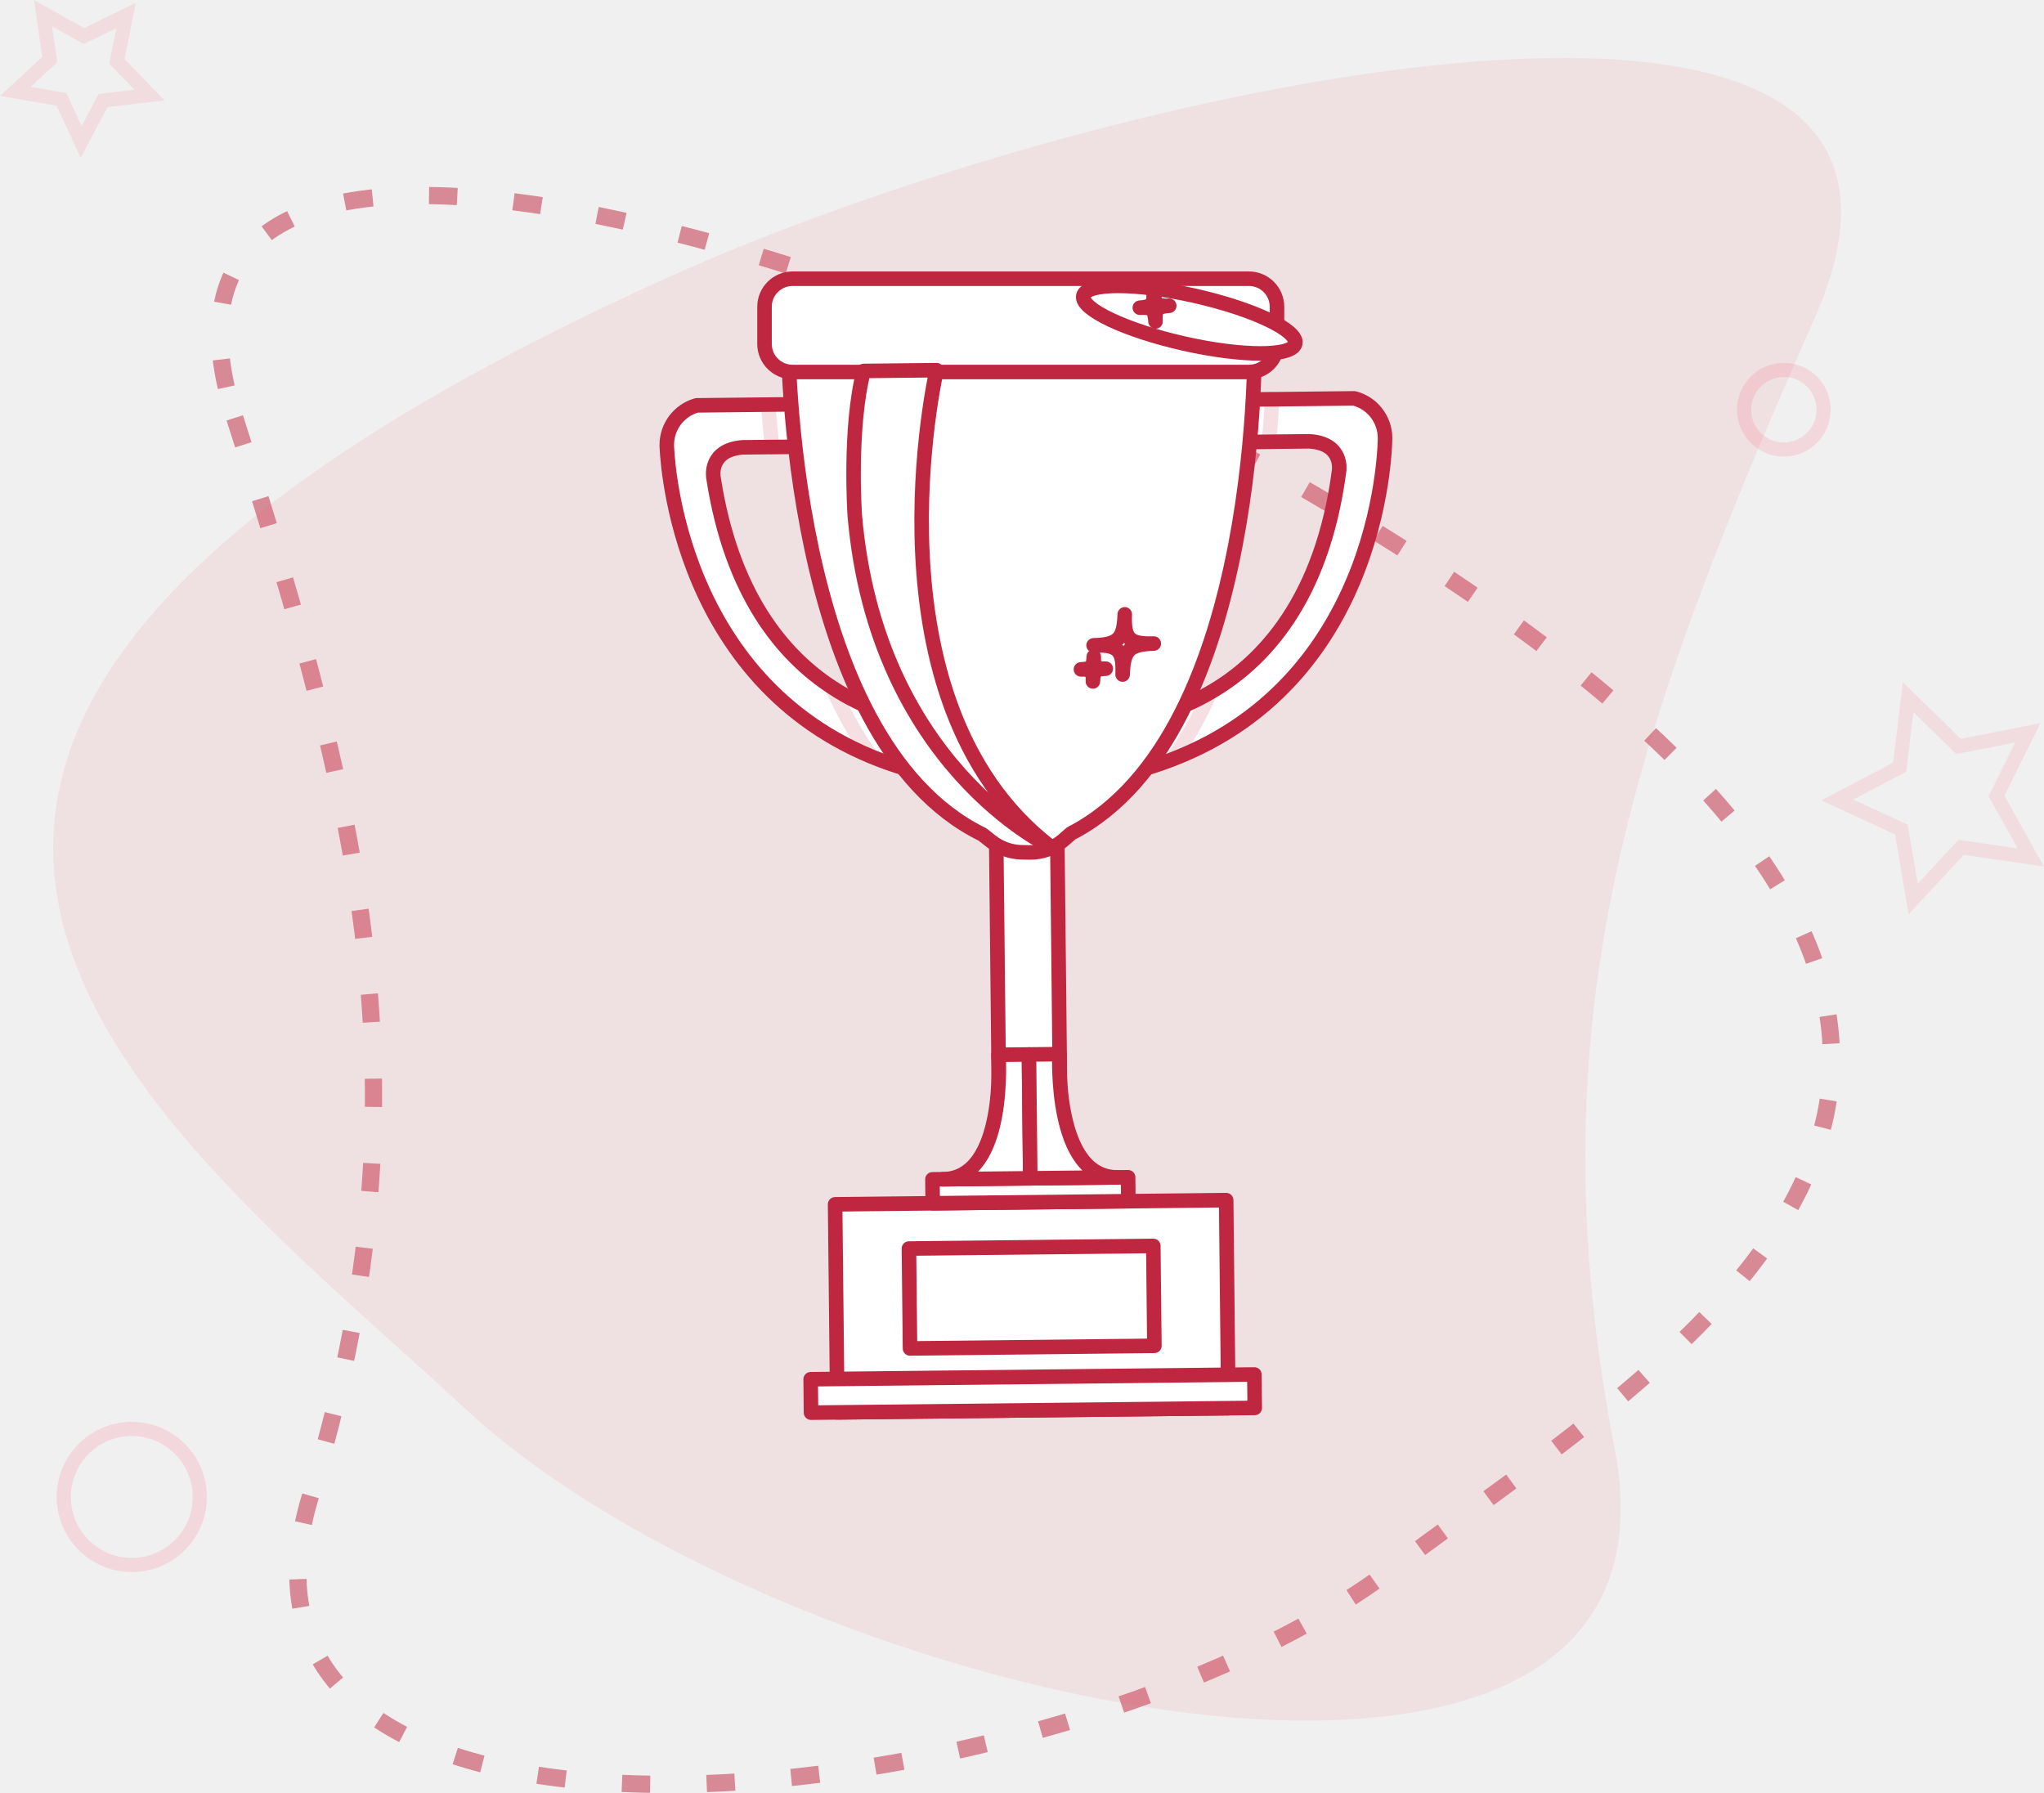
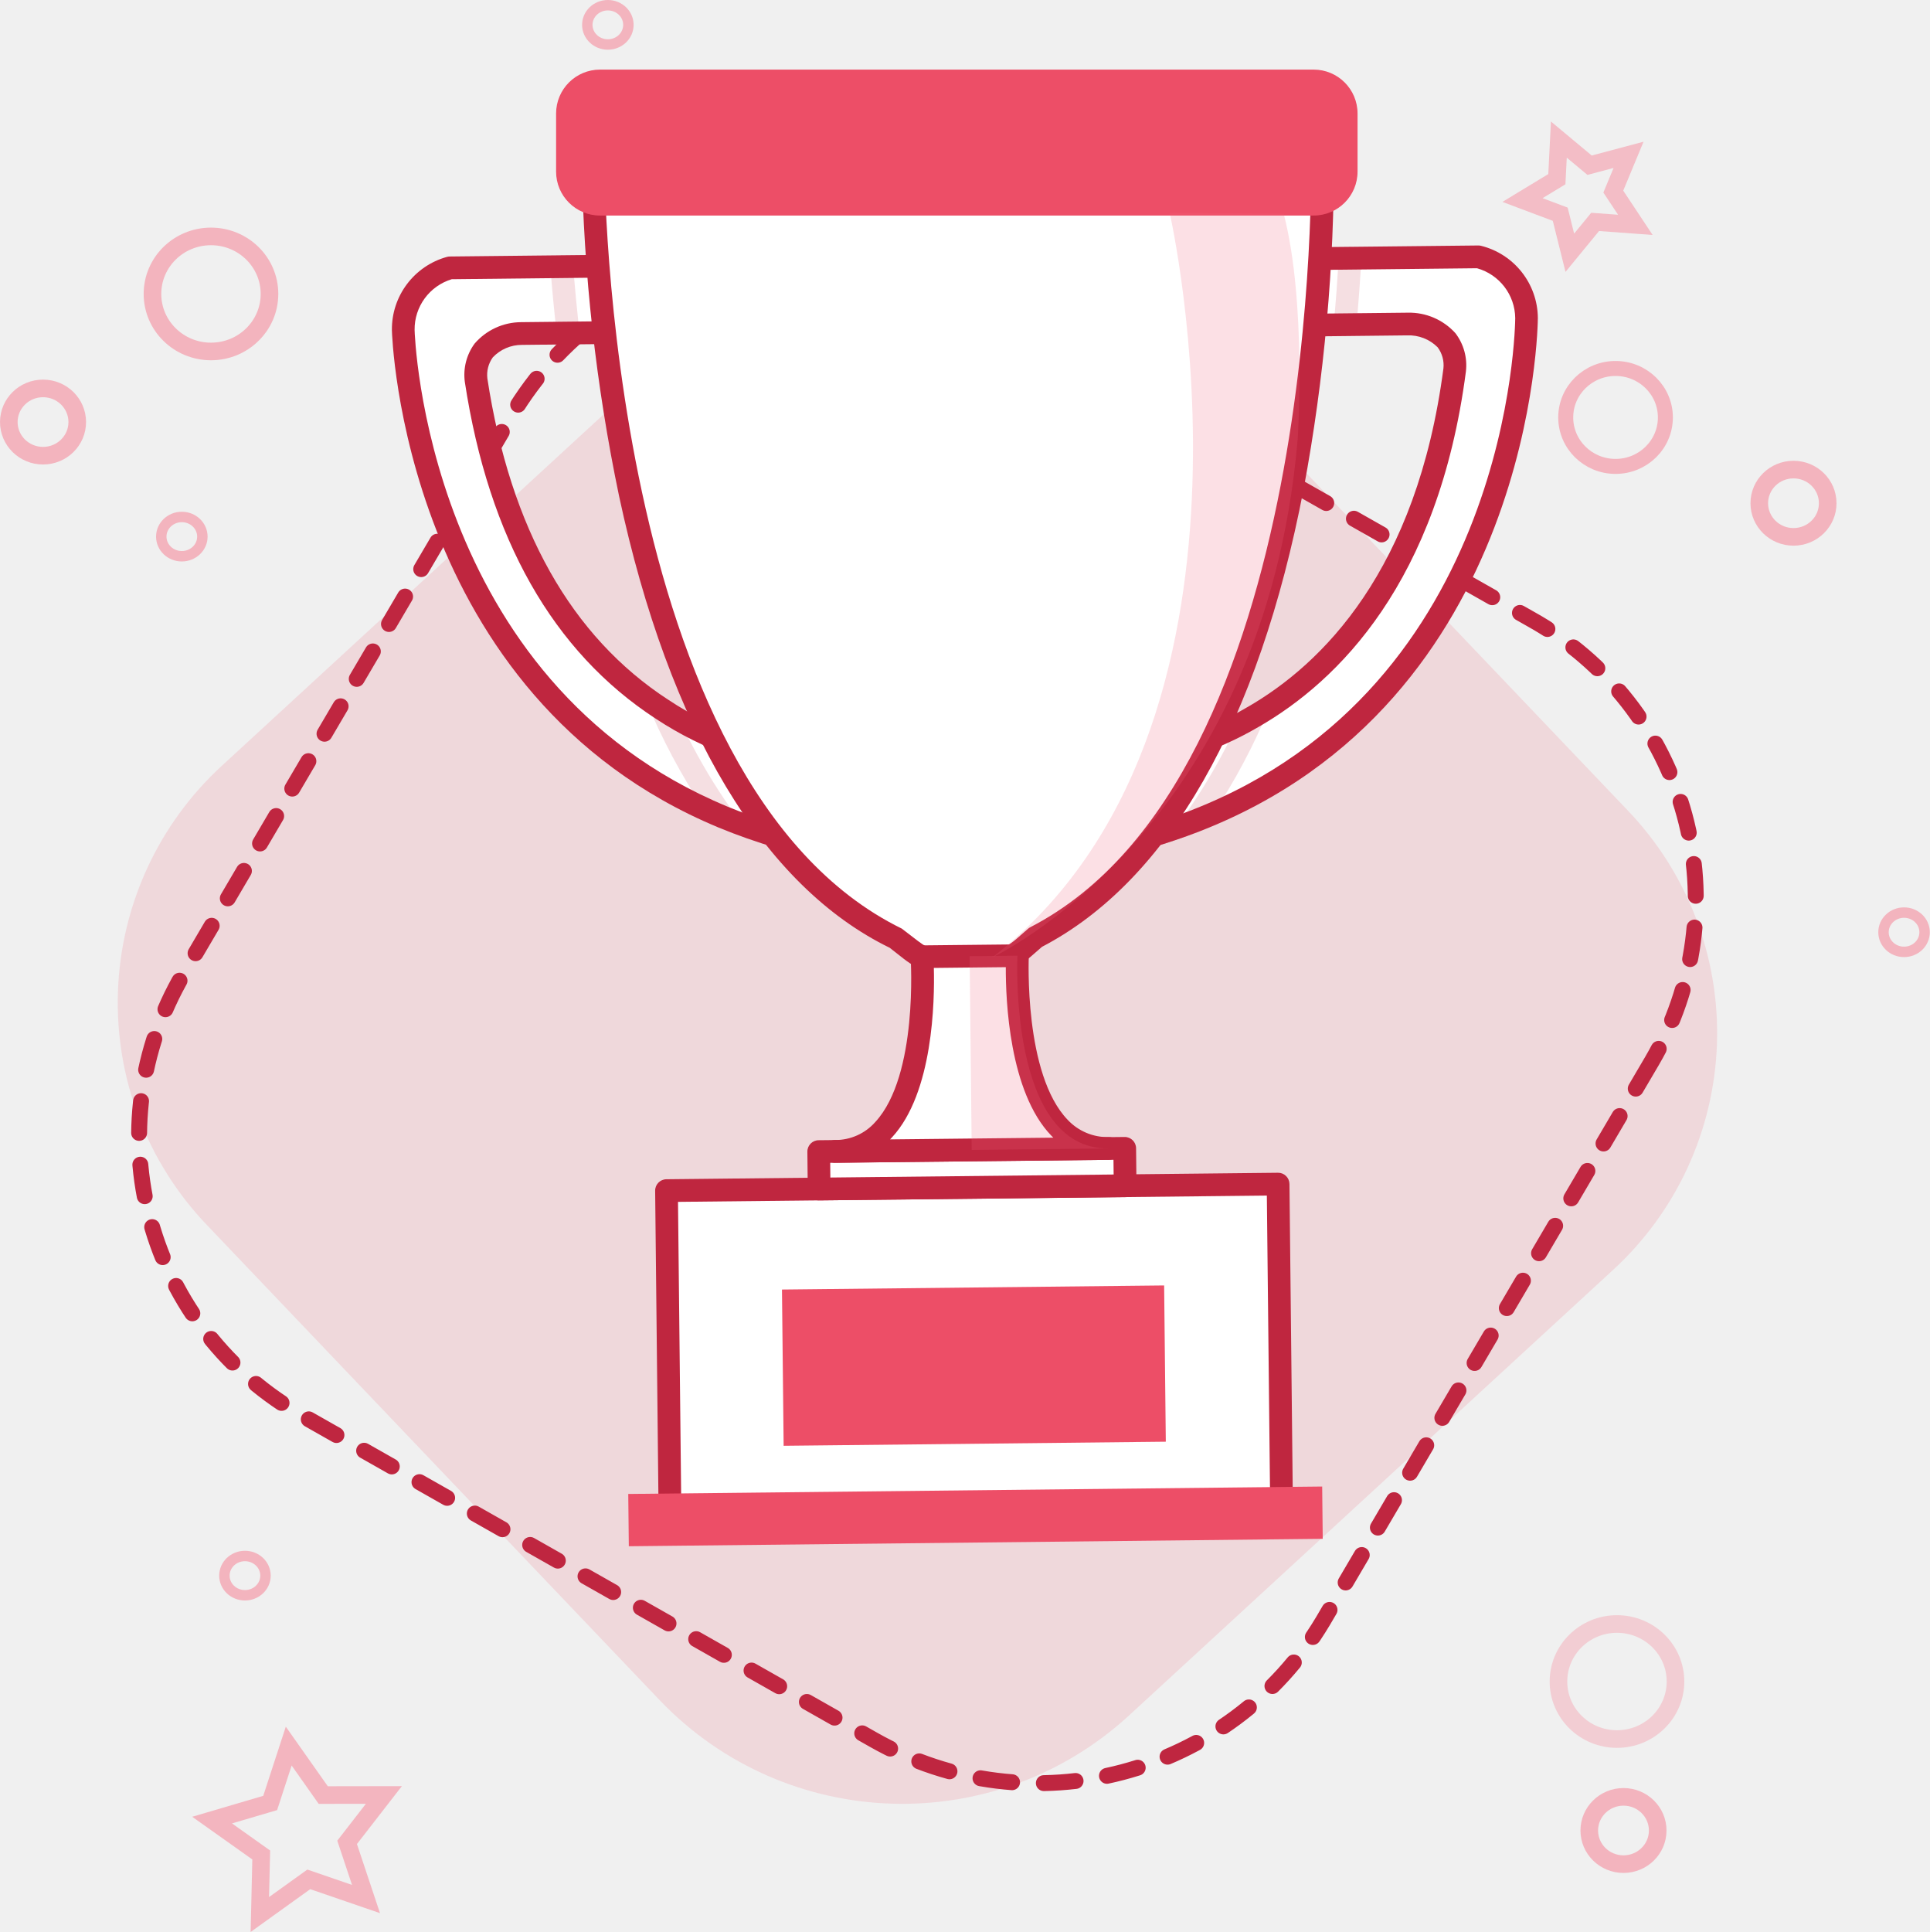
- <svg xmlns="http://www.w3.org/2000/svg" width="169.422" height="148.613" viewBox="0 0 169.422 148.613">
+ <svg xmlns="http://www.w3.org/2000/svg" width="118.893" height="119" viewBox="0 0 118.893 119">
  <defs>
    <style>
-             .cls-1,.cls-3,.cls-4{fill:none;stroke-miterlimit:10}.cls-1,.cls-5,.cls-6{stroke:#bf263f}.cls-1{stroke-width:1.426px;stroke-dasharray:2.341 4.681;opacity:.512}.cls-2{fill:#ed4d67;opacity:.1}.cls-3,.cls-4{stroke:#f7657d;stroke-width:1.17px}.cls-3{opacity:.18}.cls-4{opacity:.14}.cls-5,.cls-6{fill:#fff;stroke-linecap:round;stroke-linejoin:round;stroke-width:1.205px}.cls-6{opacity:.15}
+             .cls-1,.cls-12{fill:#ed4e67}.cls-1,.cls-11{opacity:.15}.cls-2,.cls-3,.cls-4,.cls-5,.cls-6,.cls-7,.cls-8{fill:none}.cls-2,.cls-3,.cls-4,.cls-5,.cls-7,.cls-8{stroke:#f7657d;stroke-miterlimit:10;isolation:isolate}.cls-2,.cls-3,.cls-4,.cls-8{stroke-width:1.085px}.cls-2,.cls-5,.cls-7{opacity:.429}.cls-3{opacity:.418}.cls-4{opacity:.369}.cls-5{stroke-width:.924px}.cls-6{stroke:#bf2640;stroke-linecap:round;stroke-width:.98px;stroke-dasharray:1.96 1.96}.cls-7{stroke-width:.643px}.cls-8{opacity:.25}.cls-9{fill:#fff}.cls-10{fill:#bf263f}.cls-13{fill:#f1647d;opacity:.2}
        </style>
  </defs>
-   <g id="_01" data-name="1" transform="translate(-281.667 -55.092)">
-     <g id="Group_2358" data-name="Group 2358" transform="translate(0 -2.192)">
-       <g id="Group_2354" data-name="Group 2354">
-         <g id="Group_2352" data-name="Group 2352">
-           <path id="Path_826" d="M301.124 91.923c10.873 33.834 16.16 56.833 6.283 89.336-10.607 34.909 61.973 26.781 89.338 6.284 26.017-19.489 70.688-44.273-6.283-89.337-31.954-18.706-100.662-41.52-89.338-6.283z" class="cls-1" data-name="Path 826" />
-           <path id="Path_777" d="M432.088 83.622c-15.262 34.576-23.41 58.314-16.578 93.791 7.339 38.1-68.522 21.435-95.187-3.286-25.353-23.5-69.842-54.685 16.577-93.79 35.871-16.237 111.076-32.724 95.188 3.285z" class="cls-2" data-name="Path 777" />
-         </g>
-         <g id="Group_2356" data-name="Group 2356">
-           <circle id="Ellipse_80" cx="3.297" cy="3.297" r="3.297" class="cls-3" data-name="Ellipse 80" transform="translate(426.228 87.949)" />
-           <path id="Path_823" d="M433.955 123.588l5.172-2.714.7-5.8 4.179 4.08 5.735-1.129-2.589 5.235 2.845 5.1-5.779-.845-3.973 4.283-.983-5.757z" class="cls-4" data-name="Path 823" />
-           <path id="Path_828" d="M285.235 58.376l3.389 1.9 3.495-1.713-.762 3.812 2.708 2.788-3.859.454-1.817 3.437-1.623-3.531-3.83-.663 2.857-2.635z" class="cls-4" data-name="Path 828" />
-           <circle id="Ellipse_81" cx="5.638" cy="5.638" r="5.638" class="cls-3" data-name="Ellipse 81" transform="translate(286.954 175.725)" />
+   <g id="Group_8267" data-name="Group 8267" transform="translate(-351.884 -881.163)">
+     <g id="Group_6942" data-name="Group 6942">
+       <path id="Rectangle_1795" d="M424.253 901.794l27.908 29.282a19.813 19.813 0 0 1-.946 28.352l-29.8 27.423a20.671 20.671 0 0 1-28.855-.93l-27.908-29.282a19.813 19.813 0 0 1 .947-28.352l29.8-27.423a20.669 20.669 0 0 1 28.854.93z" class="cls-1" data-name="Rectangle 1795" />
+       <ellipse id="Ellipse_80" cx="2.108" cy="2.072" class="cls-2" data-name="Ellipse 80" rx="2.108" ry="2.072" transform="translate(449.797 991.839)" />
+       <path id="Path_823" d="M369.672 988.712l2.126 3.016 3.736-.006-2.265 2.919 1.164 3.491-3.525-1.211-3.016 2.166.086-3.668-3.028-2.149 3.579-1.054z" class="cls-3" data-name="Path 823" />
+       <path id="Path_828" d="M452.218 890.7l-.941 2.264 1.359 2.049-2.478-.182-1.56 1.9-.59-2.373-2.325-.874 2.117-1.284.123-2.44 1.895 1.58z" class="cls-4" data-name="Path 828" />
+       <ellipse id="Ellipse_81" cx="3.605" cy="3.543" class="cls-2" data-name="Ellipse 81" rx="3.605" ry="3.543" transform="translate(361.277 895.725)" />
+       <ellipse id="Ellipse_80-2" cx="2.108" cy="2.072" class="cls-2" data-name="Ellipse 80-2" rx="2.108" ry="2.072" transform="translate(352.427 905.087)" />
+       <ellipse id="Ellipse_81-2" cx="3.07" cy="3.016" class="cls-5" data-name="Ellipse 81" rx="3.07" ry="3.016" transform="translate(448.346 903.859)" />
+       <ellipse id="Ellipse_80-2-2" cx="2.108" cy="2.072" class="cls-2" data-name="Ellipse 80-2" rx="2.108" ry="2.072" transform="translate(460.271 910.087)" />
+       <path id="Path_5767" d="M453.653 946.526l-20.271 34.5a20.468 20.468 0 0 1-27.691 7.291L370.58 968.4a19.731 19.731 0 0 1-7.42-27.209l20.272-34.5a20.467 20.467 0 0 1 27.691-7.291l35.111 19.918a19.732 19.732 0 0 1 7.419 27.208z" class="cls-6" data-name="Path 5767" />
+       <ellipse id="Ellipse_80-2-3" cx="1.266" cy="1.21" class="cls-7" data-name="Ellipse 80" rx="1.266" ry="1.21" transform="translate(467.924 937.373)" />
+       <ellipse id="Ellipse_81-3" cx="3.605" cy="3.543" class="cls-8" data-name="Ellipse 81" rx="3.605" ry="3.543" transform="translate(447.899 981.192)" />
+       <ellipse id="Ellipse_80-3" cx="1.266" cy="1.21" class="cls-7" data-name="Ellipse 80" rx="1.266" ry="1.21" transform="translate(388.067 881.484)" />
+       <ellipse id="Ellipse_80-4" cx="1.266" cy="1.21" class="cls-7" data-name="Ellipse 80" rx="1.266" ry="1.21" transform="translate(429.867 896.767)" />
+       <ellipse id="Ellipse_80-5" cx="1.266" cy="1.21" class="cls-7" data-name="Ellipse 80" rx="1.266" ry="1.21" transform="translate(361.82 913.005)" />
+       <ellipse id="Ellipse_80-6" cx="1.266" cy="1.21" class="cls-7" data-name="Ellipse 80" rx="1.266" ry="1.21" transform="translate(365.709 977.003)" />
+     </g>
+     <g id="Success">
+       <g id="Group_8266" data-name="Group 8266">
+         <g id="Group_8265" data-name="Group 8265">
+           <g id="Group_8255" data-name="Group 8255">
+             <path id="Path_5768" d="M445.934 900.753s.06 23.065-20.47 31a36.757 36.757 0 0 1-5.638 1.66l.6-5.343a20.028 20.028 0 0 0 8.66-2.74c5.073-2.918 10.792-8.945 12.424-21.384 0 0 .41-2.635-2.882-2.82l-7.381.079-.19-4.09 11.913-.127a3.96 3.96 0 0 1 2.964 3.765z" class="cls-9" data-name="Path 5768" />
+             <path id="Path_5769" d="M419.827 934.109a.7.7 0 0 1-.7-.778l.6-5.342a.7.7 0 0 1 .68-.623 19.553 19.553 0 0 0 8.327-2.647c4.609-2.651 10.447-8.424 12.078-20.867a1.844 1.844 0 0 0-.358-1.3 2.506 2.506 0 0 0-1.868-.732l-7.334.08h-.008a.7.7 0 0 1-.7-.667l-.189-4.09a.7.7 0 0 1 .691-.733l11.913-.127a.661.661 0 0 1 .17.02 4.618 4.618 0 0 1 3.5 4.441v.007c0 .235-.18 23.638-20.919 31.65a37.629 37.629 0 0 1-5.742 1.692.723.723 0 0 1-.141.016zm1.23-5.385l-.425 3.786a35.548 35.548 0 0 0 4.579-1.414c19.8-7.651 20.022-30.011 20.024-30.338a3.227 3.227 0 0 0-2.356-3.073l-11.089.119.125 2.69 6.7-.072a3.835 3.835 0 0 1 2.933 1.26 3.261 3.261 0 0 1 .648 2.369c-1.7 12.993-7.883 19.073-12.767 21.882a21.472 21.472 0 0 1-8.372 2.791z" class="cls-10" data-name="Path 5769" />
+           </g>
+           <g id="Group_8256" class="cls-11" data-name="Group 8256">
+             <path id="Path_5770" d="M420.426 928.066a20.028 20.028 0 0 0 8.66-2.74 36.931 36.931 0 0 1-3.622 6.423 36.757 36.757 0 0 1-5.638 1.66z" class="cls-9" data-name="Path 5770" />
+             <path id="Path_5771" d="M419.827 934.109a.7.7 0 0 1-.7-.778l.6-5.342a.7.7 0 0 1 .68-.623 19.553 19.553 0 0 0 8.327-2.647.7.7 0 0 1 .988.893 37.7 37.7 0 0 1-3.692 6.544.7.7 0 0 1-.316.246 37.722 37.722 0 0 1-5.744 1.692.723.723 0 0 1-.143.015zm1.23-5.385l-.425 3.786a36.011 36.011 0 0 0 4.384-1.339 34.6 34.6 0 0 0 2.546-4.273 20.933 20.933 0 0 1-6.505 1.826z" class="cls-10" data-name="Path 5771" />
+           </g>
+           <g id="Group_8257" class="cls-11" data-name="Group 8257">
+             <path id="Path_5772" d="M435.056 897.069a117.616 117.616 0 0 1-.3 4.1l-3.507.037-.19-4.09z" class="cls-9" data-name="Path 5772" />
+             <path id="Path_5773" d="M431.247 901.9a.7.7 0 0 1-.7-.667l-.189-4.09a.7.7 0 0 1 .691-.733l4-.043a.666.666 0 0 1 .514.216.709.709 0 0 1 .193.523 113.849 113.849 0 0 1-.305 4.12.7.7 0 0 1-.69.636l-3.506.038zm.543-4.1l.125 2.69 2.2-.024c.083-.947.15-1.849.2-2.693z" class="cls-10" data-name="Path 5773" />
+           </g>
+           <g id="Group_8258" data-name="Group 8258">
+             <path id="Path_5774" d="M403.528 933.583a35.773 35.773 0 0 1-7.117-2.1c-19.27-8.014-19.683-29.988-19.683-29.988a3.959 3.959 0 0 1 2.882-3.832l11.913-.128-.1 4.093-7.381.079c-3.287.255-2.82 2.881-2.82 2.881 1.722 11.267 6.708 17.171 11.455 20.262a20.477 20.477 0 0 0 10.14 3.406z" class="cls-9" data-name="Path 5774" />
+             <path id="Path_5775" d="M403.528 934.283a.632.632 0 0 1-.13-.013 36.665 36.665 0 0 1-7.256-2.141c-19.468-8.1-20.11-30.4-20.113-30.623a4.621 4.621 0 0 1 3.4-4.522.684.684 0 0 1 .168-.022l11.914-.128a.768.768 0 0 1 .506.209.7.7 0 0 1 .2.509l-.1 4.093a.7.7 0 0 1-.691.682l-7.382.079a2.459 2.459 0 0 0-1.8.769 1.855 1.855 0 0 0-.334 1.3c1.413 9.24 5.163 15.9 11.147 19.791a19.874 19.874 0 0 0 9.76 3.293.7.7 0 0 1 .693.606l.714 5.328a.7.7 0 0 1-.695.794zm-23.813-35.922a3.224 3.224 0 0 0-2.288 3.125c.005.209.641 21.609 19.254 29.349a34.638 34.638 0 0 0 6.019 1.865l-.506-3.775a21.687 21.687 0 0 1-9.906-3.491c-6.333-4.123-10.292-11.1-11.766-20.742a3.254 3.254 0 0 1 .6-2.363 3.8 3.8 0 0 1 2.859-1.322l6.751-.074.068-2.692z" class="cls-10" data-name="Path 5775" />
+           </g>
+           <g id="Group_8259" class="cls-11" data-name="Group 8259">
+             <path id="Path_5776" d="M391.523 897.534l-.1 4.093-4.533.049c-.168-1.476-.3-2.852-.39-4.088z" class="cls-9" data-name="Path 5776" />
+             <path id="Path_5777" d="M386.887 902.376a.7.7 0 0 1-.7-.621 111.93 111.93 0 0 1-.393-4.113.7.7 0 0 1 .69-.754l5.027-.054a.768.768 0 0 1 .506.209.7.7 0 0 1 .2.509l-.1 4.093a.7.7 0 0 1-.691.682l-4.534.049zm.367-4.1c.071.844.157 1.743.259 2.689l3.224-.035.068-2.692z" class="cls-10" data-name="Path 5777" />
+           </g>
+           <g id="Group_8260" class="cls-11" data-name="Group 8260">
+             <path id="Path_5778" d="M403.528 933.583a35.773 35.773 0 0 1-7.117-2.1 38.7 38.7 0 0 1-3.737-6.633 20.477 20.477 0 0 0 10.14 3.406z" class="cls-9" data-name="Path 5778" />
+             <path id="Path_5779" d="M403.528 934.283a.639.639 0 0 1-.13-.013 36.665 36.665 0 0 1-7.256-2.141.706.706 0 0 1-.3-.24 39.417 39.417 0 0 1-3.807-6.754.7.7 0 0 1 1.023-.873 19.865 19.865 0 0 0 9.758 3.293.7.7 0 0 1 .693.606l.714 5.328a.7.7 0 0 1-.695.794zm-6.662-3.37a34.884 34.884 0 0 0 5.834 1.787l-.506-3.775a21.3 21.3 0 0 1-7.912-2.332 35.8 35.8 0 0 0 2.584 4.32z" class="cls-10" data-name="Path 5779" />
+           </g>
+           <g id="Group_8261" data-name="Group 8261">
+             <path id="Path_5780" d="M415.681 938.9l-.729.636a4.86 4.86 0 0 1-3.306 1.2l-.746-.017a4.865 4.865 0 0 1-2.892-1.036l-.876-.687c-18.846-9.226-18.711-47.928-18.711-47.928-.027-2.521 2.924-3.211 2.924-3.211l39.024-.417s2.967.626 2.994 3.147c0-.006.963 38.684-17.682 48.313z" class="cls-9" data-name="Path 5780" />
+             <path id="Path_5781" d="M411.758 941.431h-.128l-.747-.017a5.614 5.614 0 0 1-3.307-1.184l-.876-.688c-7.782-3.792-13.59-13.442-16.677-27.829a109.537 109.537 0 0 1-2.3-20.653c-.026-2.428 2.255-3.607 3.466-3.889l39.174-.436c1.369.272 3.675 1.4 3.7 3.84a109.593 109.593 0 0 1-1.861 20.688c-2.767 14.4-8.34 24.156-16.122 28.219l-.665.58a5.563 5.563 0 0 1-3.657 1.369zm18.467-53.313l-38.871.434c.055.005-2.254.582-2.234 2.5 0 .393.086 38.38 18.32 47.307l1 .766a4.189 4.189 0 0 0 2.476.886l.746.017a4.239 4.239 0 0 0 2.832-1.024l.726-.635a.693.693 0 0 1 .14-.095c18.04-9.315 17.311-47.295 17.3-47.677-.019-1.945-2.411-2.473-2.435-2.479z" class="cls-10" data-name="Path 5781" />
+           </g>
+           <rect id="Rectangle_2112" width="49.377" height="8.989" class="cls-12" data-name="Rectangle 2112" rx="2.705" transform="translate(386.144 885.45)" />
+           <g id="Group_8262" data-name="Group 8262">
+             <path id="Rectangle_2113" d="M0 0h37.68v20.048H0z" class="cls-9" data-name="Rectangle 2113" transform="rotate(-.613 89410.572 -36250.303)" />
+             <path id="Path_5782" d="M393.161 975.246a.7.7 0 0 1-.7-.693l-.214-20.047a.7.7 0 0 1 .691-.708l37.678-.4a.687.687 0 0 1 .5.2.7.7 0 0 1 .21.493l.214 20.047a.7.7 0 0 1-.691.707l-37.678.4zm.494-20.055l.2 18.647 36.278-.389-.2-18.646z" class="cls-10" data-name="Path 5782" />
+           </g>
+           <path id="Rectangle_2114" d="M0 0h42.754v3.221H0z" class="cls-12" data-name="Rectangle 2114" transform="rotate(-.613 91155.637 -36020.66)" />
+           <path id="Rectangle_2115" d="M0 0h23.546v9.625H0z" class="cls-12" data-name="Rectangle 2115" transform="rotate(-.613 89983.53 -36912.088)" />
+           <g id="Group_8263" data-name="Group 8263">
+             <path id="Rectangle_2116" d="M0 0h18.853v2.306H0z" class="cls-9" data-name="Rectangle 2116" transform="rotate(-.613 89190.286 -37128.04)" />
+             <path id="Path_5783" d="M402.349 955.1a.7.7 0 0 1-.7-.693l-.024-2.306a.7.7 0 0 1 .691-.707l18.853-.2a.7.7 0 0 1 .707.693l.025 2.305a.7.7 0 0 1-.692.708l-18.852.2zm.683-2.313l.009.905 17.453-.186-.01-.906z" class="cls-10" data-name="Path 5783" />
+           </g>
+           <g id="Group_8264" data-name="Group 8264">
+             <path id="Path_5784" d="M414.566 940.03l-2.943.03-2.938.033s.838 11.922-5.354 11.989l8.419-.09 8.432-.091c-6.192.067-5.616-11.871-5.616-11.871z" class="cls-9" data-name="Path 5784" />
+             <path id="Path_5785" d="M403.33 952.782a.7.7 0 0 1-.008-1.4 3.275 3.275 0 0 0 2.492-1.114c2.65-2.873 2.178-10.053 2.173-10.125a.693.693 0 0 1 .183-.524.7.7 0 0 1 .507-.226l5.883-.062a1.021 1.021 0 0 1 .511.214.7.7 0 0 1 .195.519c0 .073-.315 7.268 2.4 10.078a3.366 3.366 0 0 0 2.513 1.06h.008a.7.7 0 0 1 .008 1.4l-16.852.18h-.008zm6.087-12c.053 2.036-.041 7.687-2.574 10.432-.04.044-.081.087-.122.129l10.056-.107-.127-.127c-2.591-2.691-2.809-8.338-2.8-10.374z" class="cls-10" data-name="Path 5785" />
+           </g>
+           <path id="Path_5786" d="M414.566 940.03s-.576 11.938 5.616 11.871l-8.432.091-.127-11.932z" class="cls-13" data-name="Path 5786" />
+           <path id="Path_5787" d="M423.943 894.262s7.284 31.736-10.912 45.864c0 0 16.737-7.813 18.8-31.9 0 0 .568-8.359-.857-13.891z" class="cls-13" data-name="Path 5787" />
        </g>
      </g>
    </g>
-     <g id="_07" data-name="7" transform="translate(-1499.53 -8.602)">
-       <path id="Rectangle_1119" d="M0 0h5.064v40.612H0z" class="cls-5" data-name="Rectangle 1119" transform="rotate(-.613 13131.736 -174132.901)" />
-       <path id="Path_2402" d="M1896 99.961s.051 19.842-17.609 26.664a31.651 31.651 0 0 1-4.85 1.428l.516-4.6a17.22 17.22 0 0 0 7.449-2.357c4.365-2.51 9.285-7.695 10.688-18.395 0 0 .353-2.267-2.479-2.427l-6.349.068-.164-3.518 10.248-.11a3.408 3.408 0 0 1 2.55 3.247z" class="cls-5" data-name="Path 2402" />
-       <path id="Path_2403" d="M1874.057 123.457a17.22 17.22 0 0 0 7.449-2.357 31.8 31.8 0 0 1-3.115 5.525 31.651 31.651 0 0 1-4.85 1.428z" class="cls-6" data-name="Path 2403" />
-       <path id="Path_2404" d="M1886.642 96.791a95.213 95.213 0 0 1-.26 3.523l-3.016.032-.164-3.518z" class="cls-6" data-name="Path 2404" />
-       <path id="Path_2405" d="M1859.52 128.2a30.871 30.871 0 0 1-6.122-1.807c-16.578-6.9-16.933-25.8-16.933-25.8a3.407 3.407 0 0 1 2.48-3.3l10.248-.11-.089 3.521-6.349.068c-2.828.22-2.426 2.479-2.426 2.479 1.481 9.691 5.77 14.771 9.854 17.43a17.609 17.609 0 0 0 8.723 2.929z" class="cls-5" data-name="Path 2405" />
-       <path id="Path_2406" d="M1849.193 97.192l-.089 3.521-3.9.042a96.371 96.371 0 0 1-.335-3.517z" class="cls-6" data-name="Path 2406" />
-       <path id="Path_2407" d="M1859.52 128.2a30.871 30.871 0 0 1-6.122-1.807 33.32 33.32 0 0 1-3.215-5.706 17.609 17.609 0 0 0 8.723 2.929z" class="cls-6" data-name="Path 2407" />
-       <path id="Path_2408" d="M1869.975 132.775l-.627.547a4.181 4.181 0 0 1-2.844 1.029l-.642-.014a4.189 4.189 0 0 1-2.488-.891l-.753-.592c-16.213-7.937-16.1-41.23-16.1-41.23-.023-2.168 2.516-2.762 2.516-2.762l33.57-.359s2.552.539 2.576 2.708c.003 0 .831 33.283-15.208 41.564z" class="cls-5" data-name="Path 2408" />
-       <path id="Path_2409" d="M1874.249 119.605c.072-2.037-.37-2.481-2.407-2.421 2.037-.06 2.511-.531 2.583-2.568-.072 2.037.369 2.481 2.406 2.421-2.037.063-2.51.531-2.582 2.568z" class="cls-5" data-name="Path 2409" />
-       <path id="Path_2410" d="M1871.786 120.177c.03-.84-.152-1.023-.992-1 .84-.025 1.035-.219 1.064-1.059-.029.84.153 1.023.993 1-.84.025-1.035.219-1.065 1.059z" class="cls-5" data-name="Path 2410" />
-       <rect id="Rectangle_1120" width="42.477" height="7.733" class="cls-5" data-name="Rectangle 1120" rx="2.327" transform="translate(1844.566 86.796)" />
-       <path id="Rectangle_1121" d="M0 0h32.414v17.246H0z" class="cls-5" data-name="Rectangle 1121" transform="rotate(-.613 16208.642 -172871.146)" />
-       <path id="Rectangle_1122" d="M0 0h36.779v2.771H0z" class="cls-5" data-name="Rectangle 1122" transform="rotate(-.613 17562.712 -172674.44)" />
-       <path id="Rectangle_1123" d="M0 0h20.256v8.28H0z" class="cls-5" data-name="Rectangle 1123" transform="rotate(-.613 16554.352 -173441.237)" />
-       <path id="Rectangle_1124" d="M0 0h16.218v1.984H0z" class="cls-5" data-name="Rectangle 1124" transform="rotate(-.613 16019.2 -173626.179)" />
-       <path id="Path_2411" d="M1863.957 151.124s.721 10.257-4.607 10.314l7.244-.078-.11-10.264z" class="cls-5" data-name="Path 2411" />
-       <path id="Path_2412" d="M1869.016 151.07s-.5 10.27 4.831 10.213l-7.253.077-.11-10.264z" class="cls-5" data-name="Path 2412" />
-       <ellipse id="Ellipse_200" cx="2.03" cy="9.004" class="cls-5" data-name="Ellipse 200" rx="2.03" ry="9.004" transform="rotate(-77.3 991.661 -1124.405)" />
-       <path id="Path_2413" d="M1876.81 87.9c.069.995.309 1.2 1.3 1.137-.995.067-1.2.3-1.134 1.3-.069-1-.309-1.2-1.3-1.138.995-.067 1.203-.306 1.134-1.299z" class="cls-5" data-name="Path 2413" />
-       <path id="Path_2414" d="M1858.828 94.377s-6.267 27.3 9.387 39.455c0 0-14.4-6.722-16.17-27.441 0 0-.489-7.191.737-11.95z" class="cls-5" data-name="Path 2414" />
-     </g>
  </g>
</svg>
